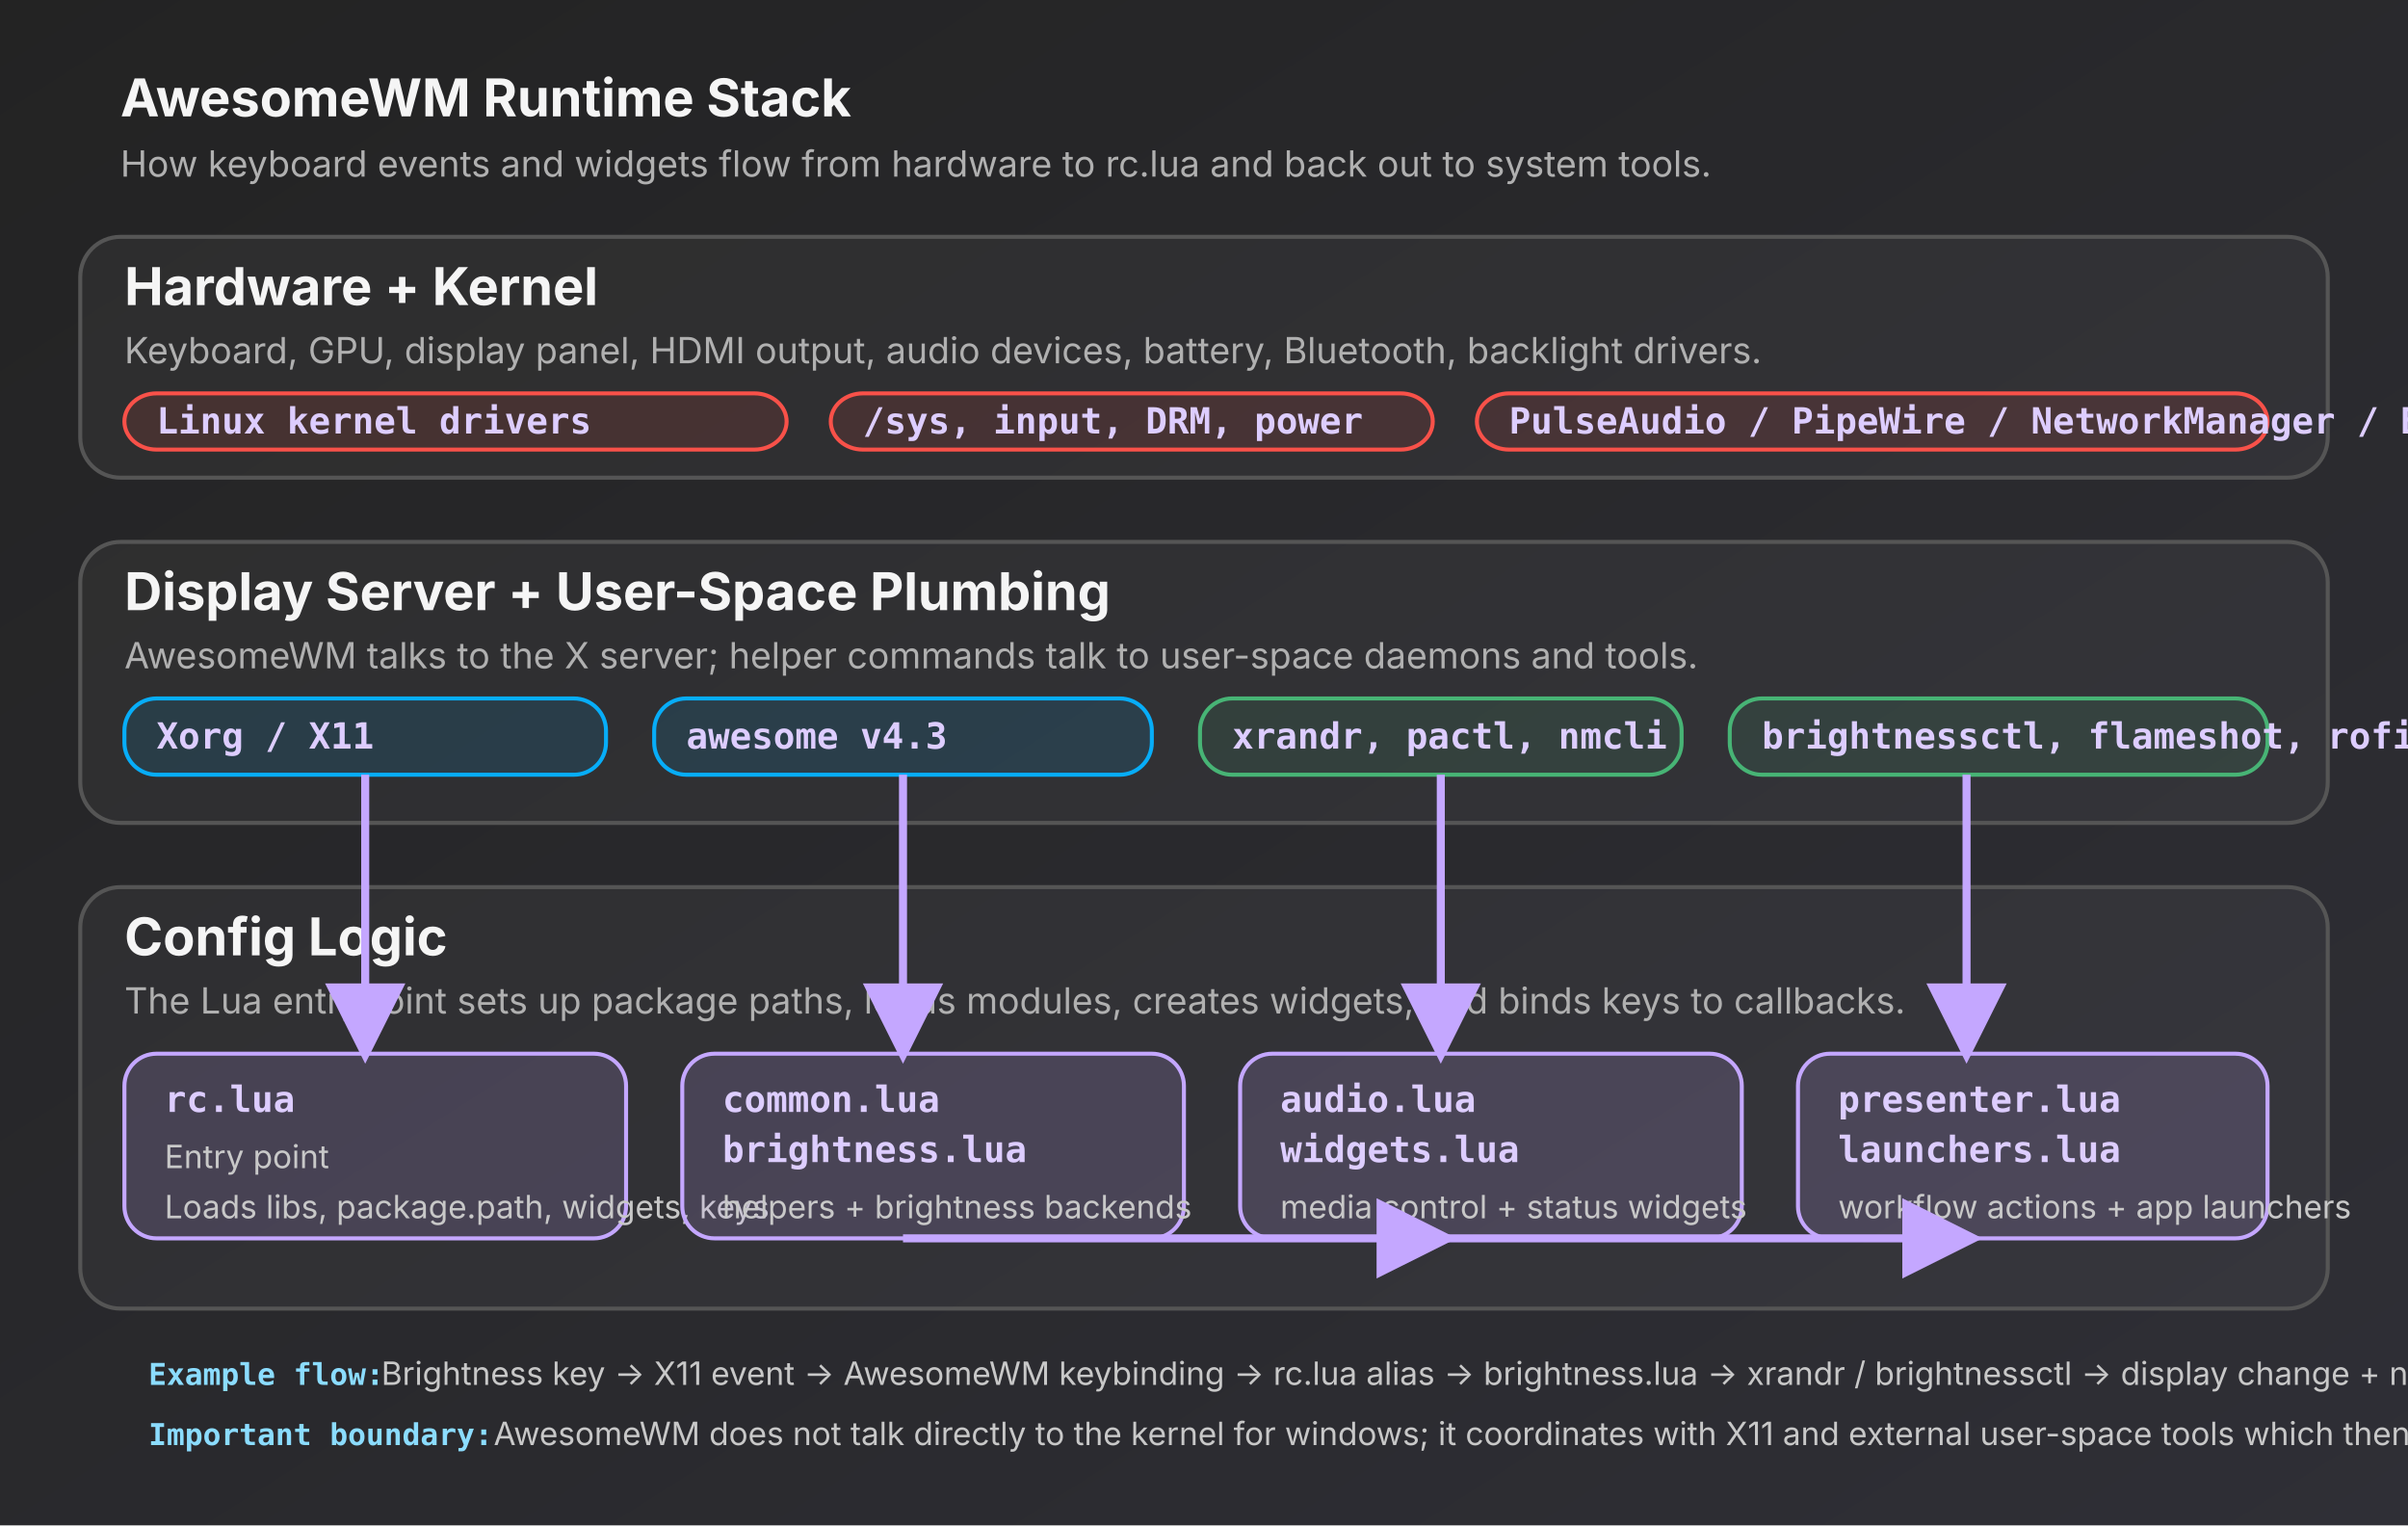
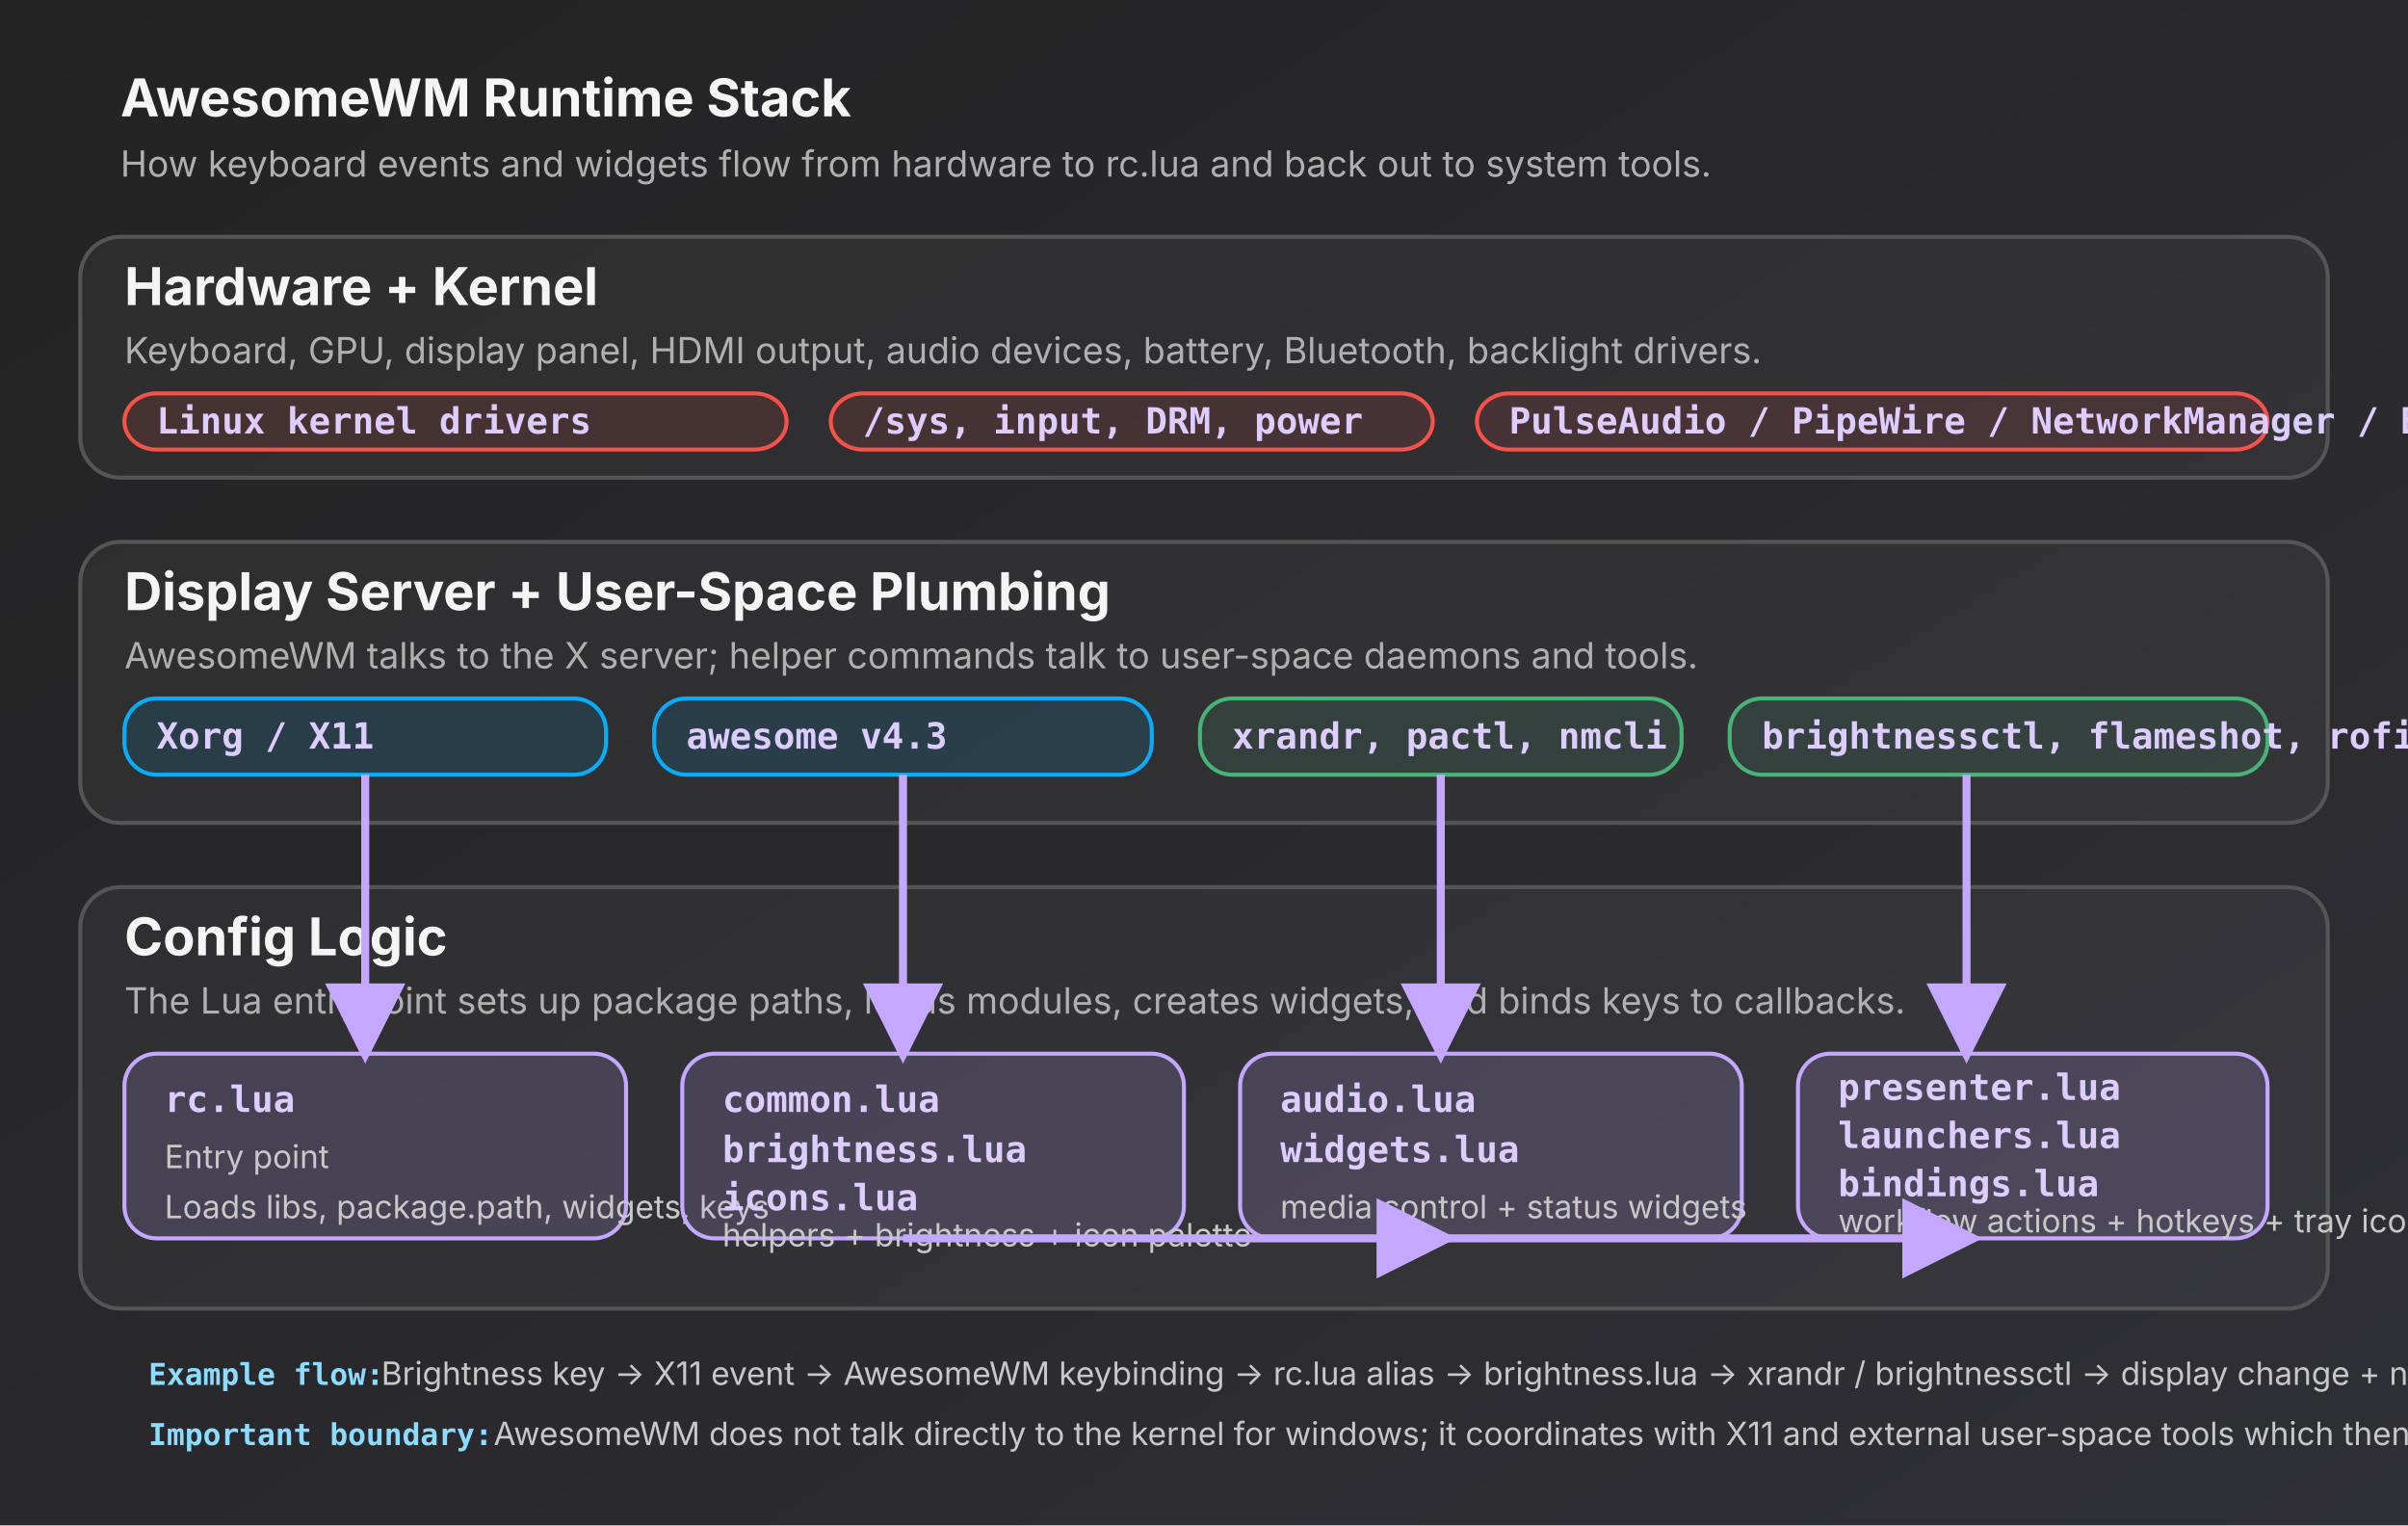
<svg xmlns="http://www.w3.org/2000/svg" width="1200" height="760" viewBox="0 0 1200 760" role="img" aria-labelledby="title desc">
  <defs>
    <linearGradient id="bg" x1="0" y1="0" x2="1" y2="1">
      <stop offset="0%" stop-color="#232323" />
      <stop offset="100%" stop-color="#2f2f36" />
    </linearGradient>
    <marker id="arrow" markerWidth="10" markerHeight="10" refX="8" refY="5" orient="auto">
      <path d="M0,0 L10,5 L0,10 z" fill="#c4a7ff" />
    </marker>
    <style>
      .label { font: 700 26px 'Inter', 'Segoe UI', sans-serif; fill: #f5f5f5; }
      .sub { font: 400 18px 'Inter', 'Segoe UI', sans-serif; fill: #b0b0b0; }
      .mono { font: 600 18px 'JetBrains Mono', monospace; fill: #ddcdff; }
      .small { font: 400 16px 'Inter', 'Segoe UI', sans-serif; fill: #c8c8c8; }
      .layer { fill: rgba(255,255,255,0.04); stroke: #555555; stroke-width: 2; rx: 20; }
      .box { rx: 16; stroke-width: 2; }
      .accent { fill: rgba(196,167,255,0.16); stroke: #c4a7ff; }
      .blue { fill: rgba(7,173,248,0.12); stroke: #07adf8; }
      .green { fill: rgba(71,180,117,0.12); stroke: #47b475; }
      .red { fill: rgba(248,81,73,0.12); stroke: #f85149; }
      .arrow { stroke: #c4a7ff; stroke-width: 4; fill: none; marker-end: url(#arrow); }
      .hint { font: 600 15px 'JetBrains Mono', monospace; fill: #8bdcff; }
    </style>
  </defs>
  <rect width="1200" height="760" fill="url(#bg)" />
  <text x="60" y="58" class="label">AwesomeWM Runtime Stack</text>
  <text x="60" y="88" class="sub">How keyboard events and widgets flow from hardware to rc.lua and back out to system tools.</text>
  <rect x="40" y="118" width="1120" height="120" class="layer" />
  <text x="62" y="152" class="label">Hardware + Kernel</text>
  <text x="62" y="181" class="sub">Keyboard, GPU, display panel, HDMI output, audio devices, battery, Bluetooth, backlight drivers.</text>
  <rect x="62" y="196" width="330" height="28" class="box red" />
  <text x="78" y="216" class="mono">Linux kernel drivers</text>
  <rect x="414" y="196" width="300" height="28" class="box red" />
  <text x="430" y="216" class="mono">/sys, input, DRM, power</text>
  <rect x="736" y="196" width="394" height="28" class="box red" />
  <text x="752" y="216" class="mono">PulseAudio / PipeWire / NetworkManager / BlueZ</text>
  <rect x="40" y="270" width="1120" height="140" class="layer" />
  <text x="62" y="304" class="label">Display Server + User-Space Plumbing</text>
  <text x="62" y="333" class="sub">AwesomeWM talks to the X server; helper commands talk to user-space daemons and tools.</text>
  <rect x="62" y="348" width="240" height="38" class="box blue" />
  <text x="78" y="373" class="mono">Xorg / X11</text>
  <rect x="326" y="348" width="248" height="38" class="box blue" />
  <text x="342" y="373" class="mono">awesome v4.3</text>
  <rect x="598" y="348" width="240" height="38" class="box green" />
  <text x="614" y="373" class="mono">xrandr, pactl, nmcli</text>
  <rect x="862" y="348" width="268" height="38" class="box green" />
  <text x="878" y="373" class="mono">brightnessctl, flameshot, rofi</text>
  <rect x="40" y="442" width="1120" height="210" class="layer" />
  <text x="62" y="476" class="label">Config Logic</text>
  <text x="62" y="505" class="sub">The Lua entrypoint sets up package paths, loads modules, creates widgets, and binds keys to callbacks.</text>
  <rect x="62" y="525" width="250" height="92" class="box accent" />
  <text x="82" y="554" class="mono">rc.lua</text>
  <text x="82" y="582" class="small">Entry point</text>
  <text x="82" y="607" class="small">Loads libs, package.path, widgets, keys</text>
  <rect x="340" y="525" width="250" height="92" class="box accent" />
  <text x="360" y="554" class="mono">common.lua</text>
  <text x="360" y="579" class="mono">brightness.lua</text>
-   <text x="360" y="607" class="small">helpers + brightness backends</text>
+   <text x="360" y="603" class="mono">icons.lua</text>
+   <text x="360" y="621" class="small">helpers + brightness + icon palette</text>
  <rect x="618" y="525" width="250" height="92" class="box accent" />
  <text x="638" y="554" class="mono">audio.lua</text>
  <text x="638" y="579" class="mono">widgets.lua</text>
  <text x="638" y="607" class="small">media control + status widgets</text>
  <rect x="896" y="525" width="234" height="92" class="box accent" />
-   <text x="916" y="554" class="mono">presenter.lua</text>
-   <text x="916" y="579" class="mono">launchers.lua</text>
-   <text x="916" y="607" class="small">workflow actions + app launchers</text>
+   <text x="916" y="548" class="mono">presenter.lua</text>
+   <text x="916" y="572" class="mono">launchers.lua</text>
+   <text x="916" y="596" class="mono">bindings.lua</text>
+   <text x="916" y="614" class="small">workflow actions + hotkeys + tray icon theme</text>
  <path d="M182 386 L182 522" class="arrow" />
  <path d="M450 386 L450 522" class="arrow" />
  <path d="M718 386 L718 522" class="arrow" />
  <path d="M980 386 L980 522" class="arrow" />
  <path d="M450 617 L718 617" class="arrow" />
  <path d="M718 617 L980 617" class="arrow" />
  <text x="74" y="690" class="hint">Example flow:</text>
  <text x="190" y="690" class="small">Brightness key → X11 event → AwesomeWM keybinding → rc.lua alias → brightness.lua → xrandr / brightnessctl → display change + notification.</text>
  <text x="74" y="720" class="hint">Important boundary:</text>
  <text x="246" y="720" class="small">AwesomeWM does not talk directly to the kernel for windows; it coordinates with X11 and external user-space tools which then reach drivers/daemons.</text>
</svg>
